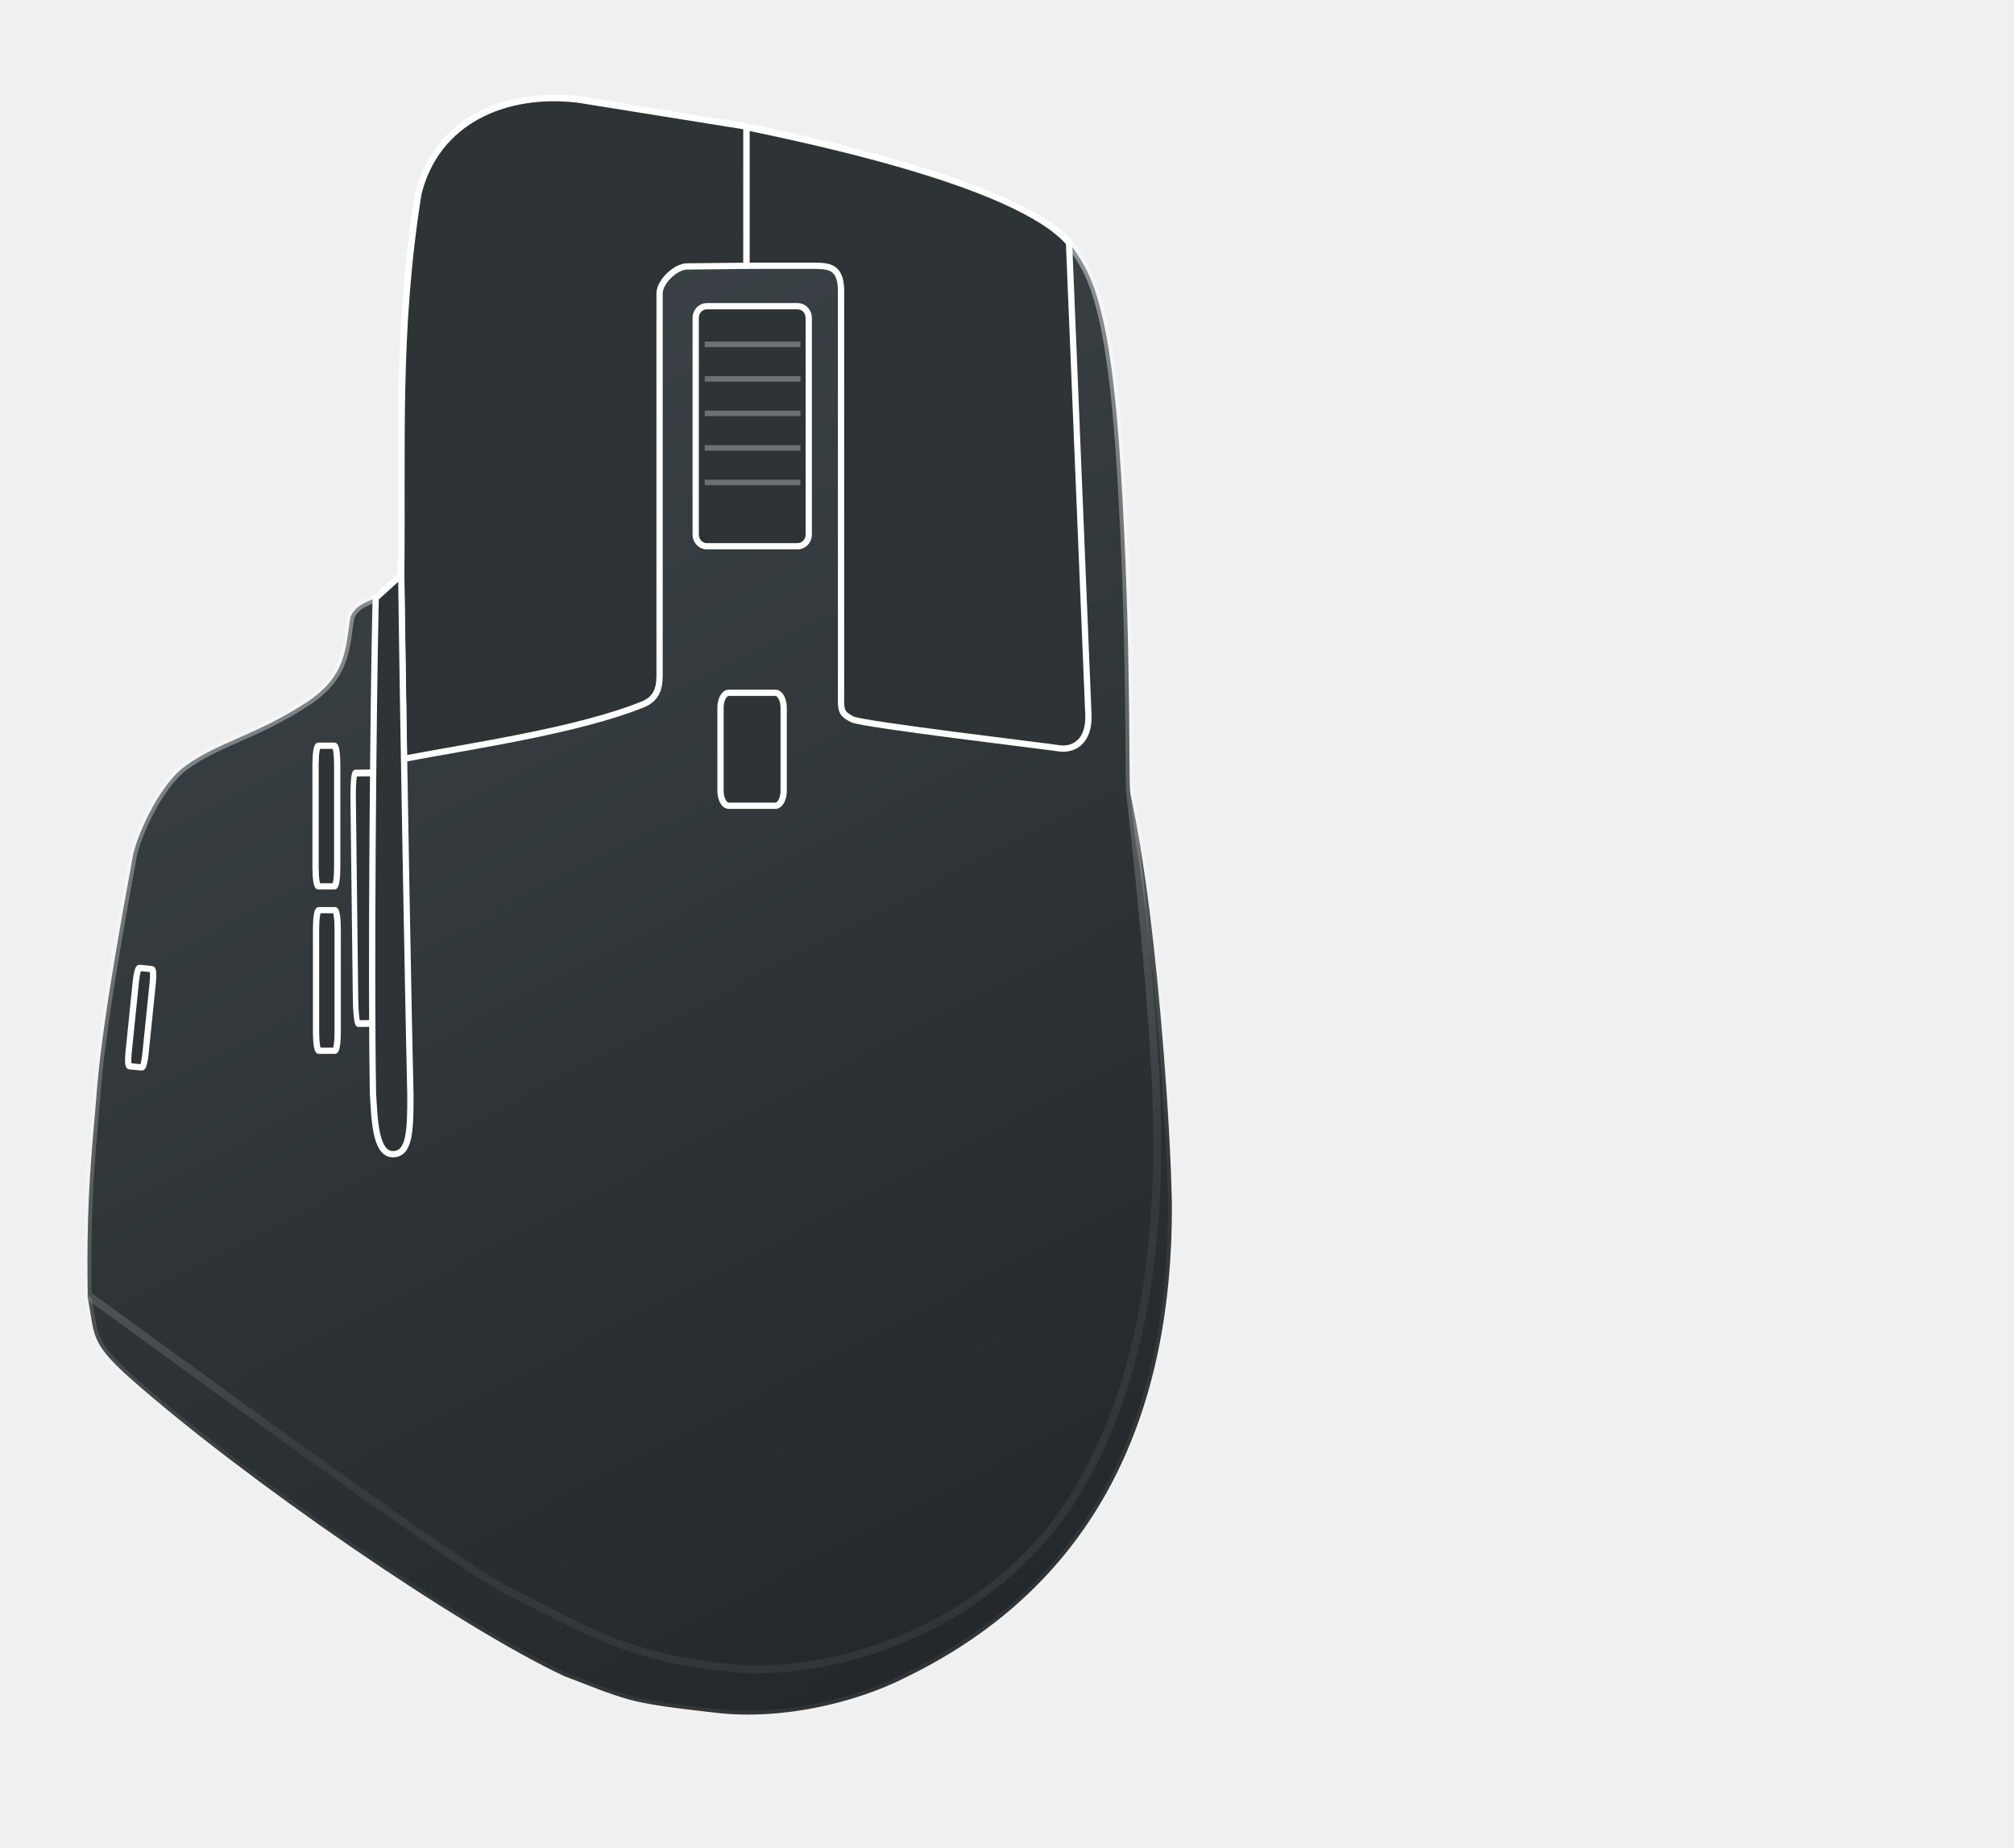
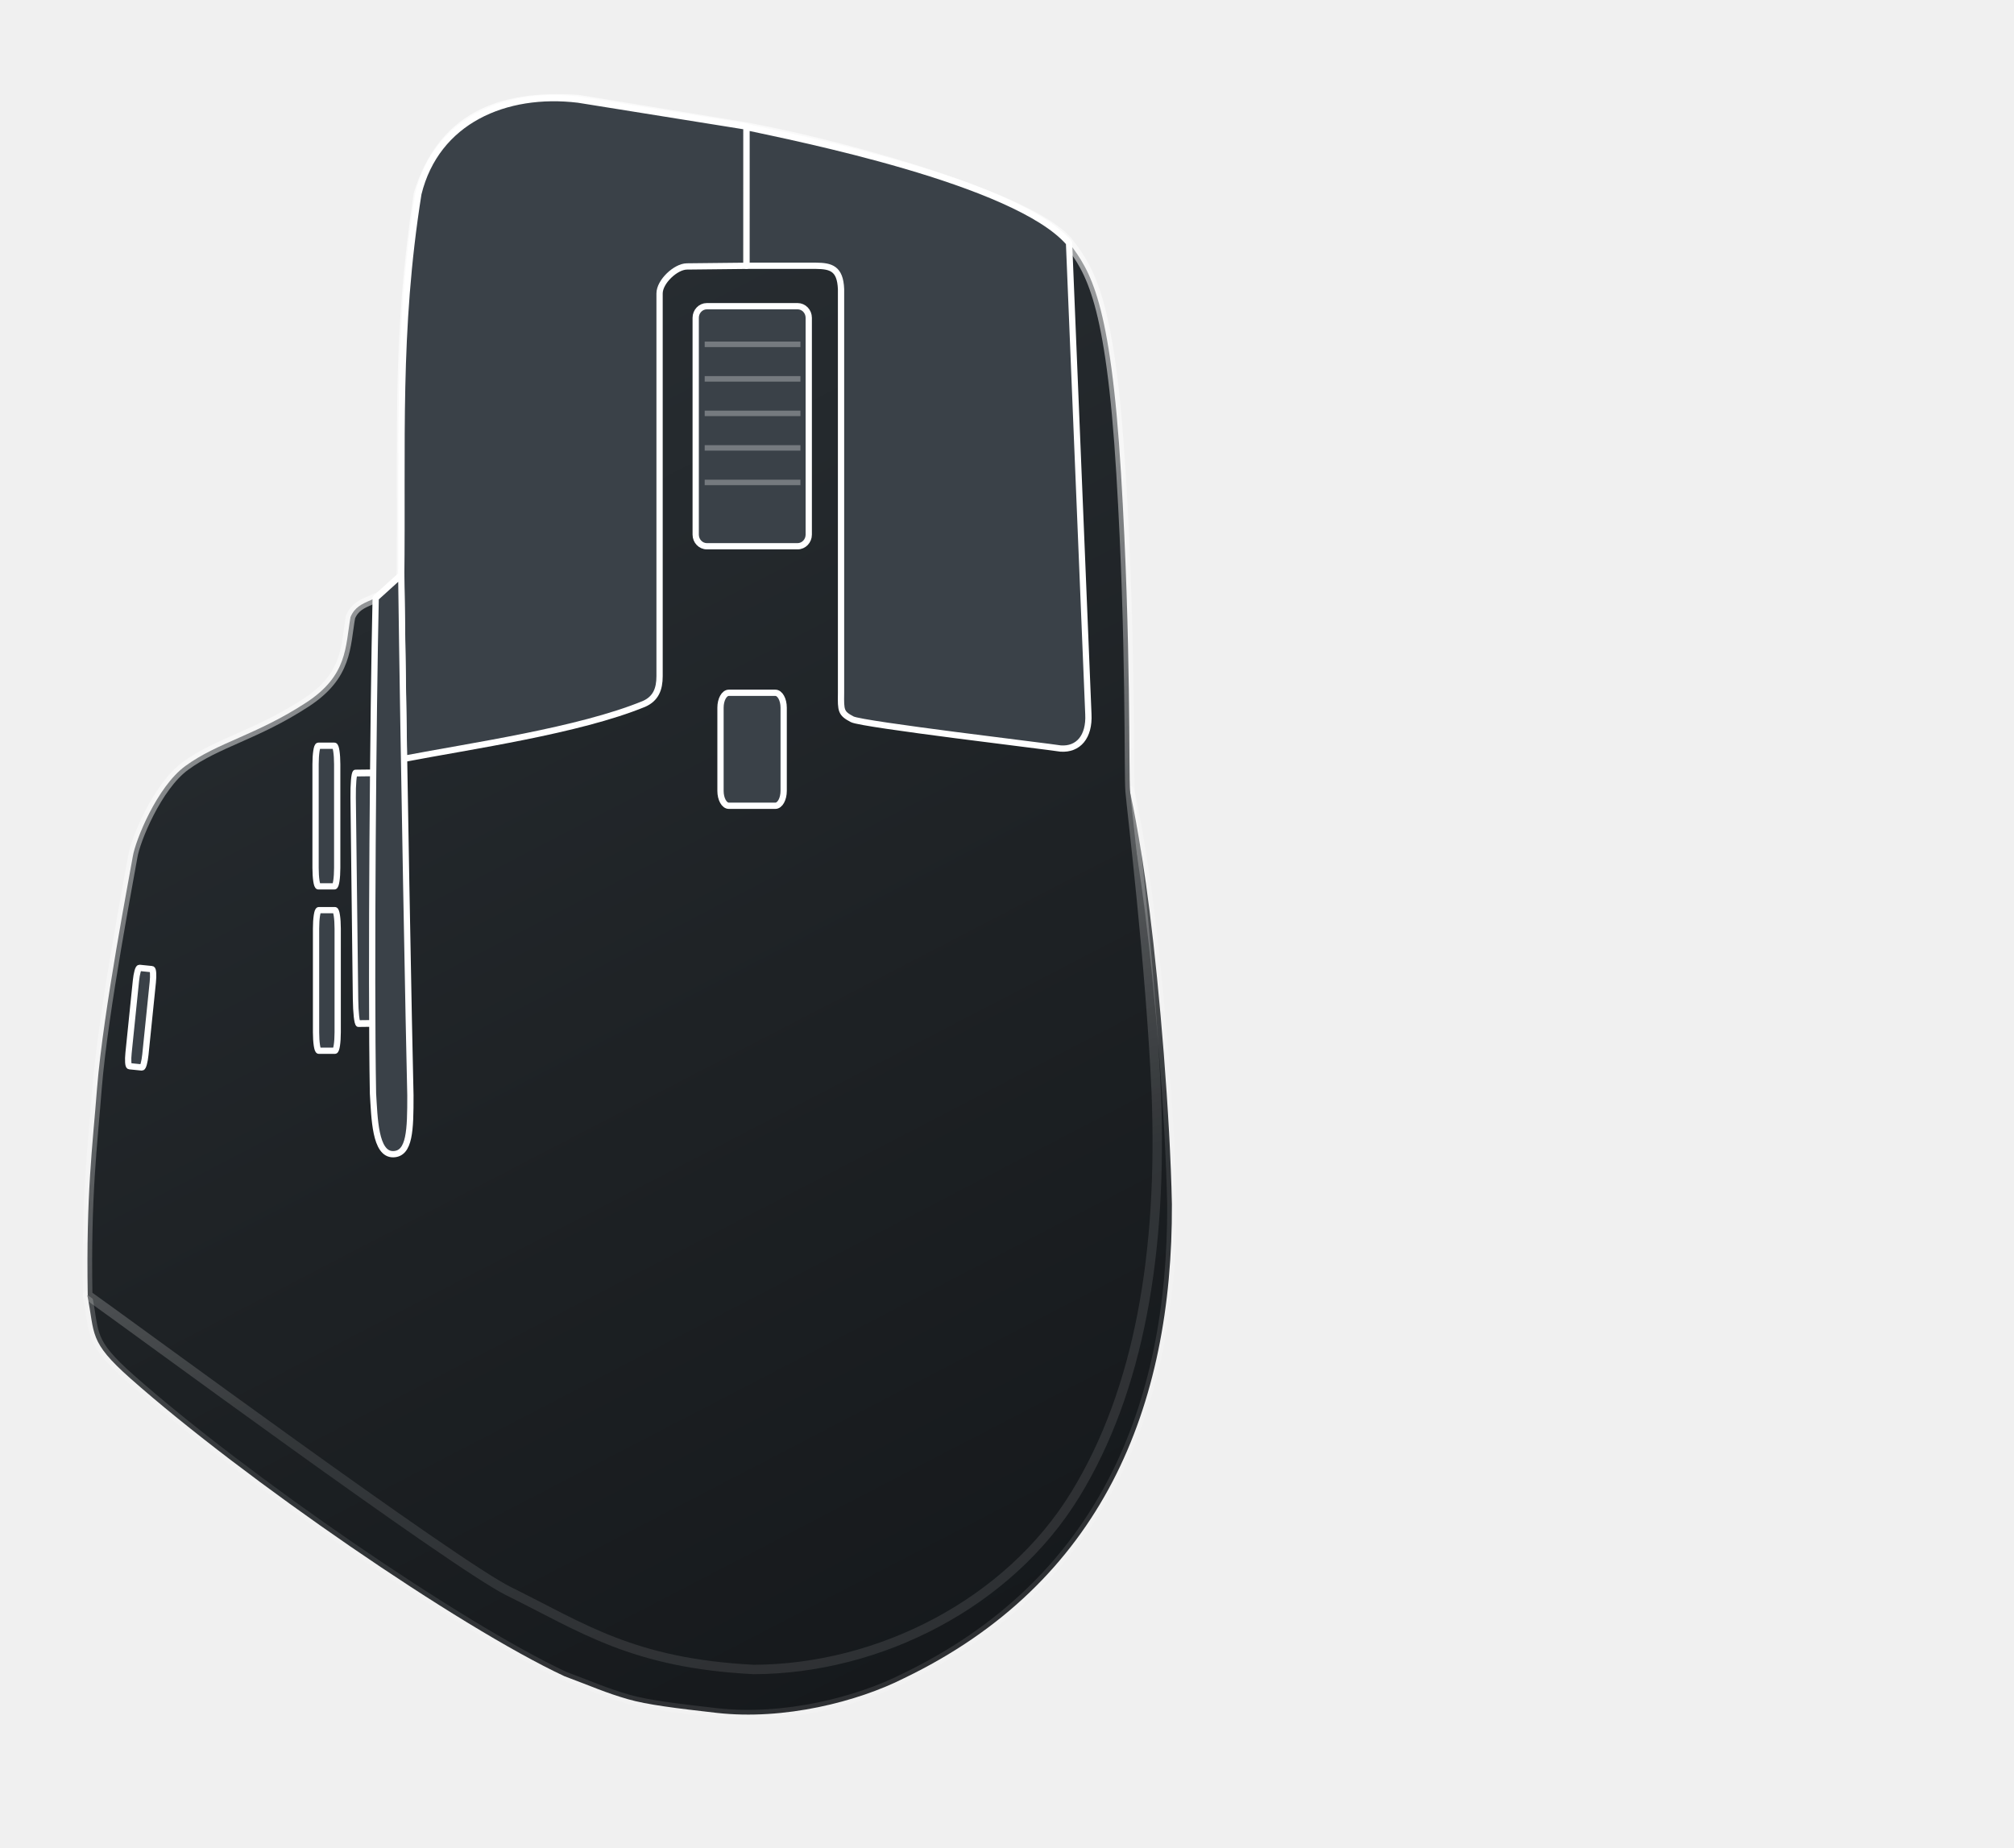
<svg xmlns="http://www.w3.org/2000/svg" width="485" height="445" viewBox="0 0 128.323 117.74" version="1.1" id="mouse">
  <defs>
    <linearGradient id="body-shade" x1="18" y1="186" x2="72" y2="290" gradientUnits="userSpaceOnUse">
-       <stop offset="0" stop-color="#40474d" />
-       <stop offset="0.55" stop-color="#2e3436" />
-       <stop offset="1" stop-color="#212528" />
+       <stop offset="0" stop-color="#2b3136" />
+       <stop offset="0.55" stop-color="#1e2225" />
+       <stop offset="1" stop-color="#14171a" />
    </linearGradient>
    <linearGradient id="rim-light" x1="20" y1="186" x2="46" y2="262" gradientUnits="userSpaceOnUse">
-       <stop offset="0" stop-color="#ffffff" stop-opacity="0.6" />
-       <stop offset="1" stop-color="#ffffff" stop-opacity="0.06" />
+       <stop offset="0" stop-color="#ffffff" stop-opacity="0.75" />
+       <stop offset="1" stop-color="#ffffff" stop-opacity="0.10" />
    </linearGradient>
  </defs>
-   <g id="device" transform="translate(0,-179.2602)" fill="#2e3436" stroke="#ffffff" stroke-width="0.4" stroke-linejoin="round">
-     <g id="body" fill="url(#body-shade)" stroke="url(#rim-light)" stroke-width="0.5" stroke-linejoin="round">
+   <g id="device" transform="translate(0,-179.2602)" fill="#3a4148" stroke="#ffffff" stroke-width="0.4" stroke-linejoin="round">
+     <g id="body" fill="url(#body-shade)" stroke="url(#rim-light)" stroke-width="0.6" stroke-linejoin="round">
      <path id="body-bottom" d="m 5.567,261.81 c 0.496,2.471 0.056,2.903 2.738,5.277 7.227,6.398 20.922,15.825 27.652,18.974 1.86,0.695 2.587,1.041 4.032,1.462 1.22,0.355 3.11,0.587 5.663,0.876 4.324,0.49 9.01,-0.724 11.944,-2.205 12.629,-6.079 17.127,-17.286 17.072,-30.201 -0.117,-5.696 -0.785,-13.647 -1.42,-18.675 -0.635,-5.028 -1.27,-7.684 -1.27,-7.684 z" />
      <path id="body-top" d="m 22.335,218.569 c -0.337,1.905 -0.172,3.727 -2.83,5.46 -3.201,2.087 -5.623,2.525 -7.695,4.039 -1.801,1.316 -3.182,4.732 -3.349,5.768 -0.167,1.036 -1.878,9.804 -2.279,14.782 -0.284,3.668 -0.701,6.706 -0.592,13.168 2.645,1.868 23.366,17.159 26.821,18.863 4.72,2.328 7.903,4.592 15.616,4.986 7.975,-0.03 16.227,-4.189 20.491,-11.156 4.077,-6.663 5.557,-15.428 5.153,-25.62 -0.367,-8.152 -1.566,-17.965 -1.666,-19.168 -0.1,-1.203 0.078,-9.428 -0.579,-20.27 -0.668,-11.025 -1.958,-12.892 -3.311,-14.688 -2.012,-2.672 -13.298,-6.004 -20.547,-7.373 l -10.723,-1.753 c -5.092,-0.358 -8.68,1.189 -10.186,6.002 -1.423,9.423 -0.981,15.244 -1.096,24.624 -1.38,1.493 -2.707,1.101 -3.226,2.337 z" />
    </g>
    <rect id="button6" x="45.907" y="223.403" width="4.025" height="7.199" rx="0.53" ry="0.95" />
    <rect id="button4" x="20.106" y="226.777" width="1.379" height="8.959" rx="0.18" ry="1.18" />
    <rect id="button3" x="20.137" y="237.252" width="1.379" height="8.959" rx="0.18" ry="1.18" />
    <rect id="button5" x="33.254" y="238.77" width="1.078" height="6.298" rx="0.14" ry="0.83" transform="rotate(5.849313)" />
    <rect id="hwheel" transform="matrix(0.8634282,-0.01022175,0.0127429,1.076389,72.06008,-20.50316) rotate(-90)" x="-245.602" y="-60.825" width="14.829" height="3.751" rx="1.46" ry="0.18" />
    <path id="button0" d="m 26.657,191.608 c -1.399,8.787 -0.989,15.834 -1.096,24.624 l 0.173,11.379 c 4.239,-0.814 11.144,-1.795 15.3,-3.501 0.746,-0.33 0.991,-0.934 0.991,-1.764 v -24.388 c 0,-0.752 1.027,-1.713 1.737,-1.721 l 3.802,-0.041 0.001,-8.87 -10.723,-1.719 c -4.633,-0.557 -9.039,1.342 -10.186,6.002 z" />
    <path id="button1" d="m 47.566,187.359 -0.001,8.836 h 4.43 c 0.944,0.01 1.542,0.163 1.592,1.491 v 25.741 c -0.016,1.126 -0.013,1.283 0.714,1.665 0.634,0.332 12.505,1.732 13.273,1.862 1.136,0.083 1.844,-0.755 1.772,-2.184 l -1.232,-30.036 c -3.391,-3.927 -17.568,-6.728 -20.547,-7.373 z" />
    <rect id="button2" x="44.327" y="198.77" width="7.203" height="15.295" rx="0.71" ry="0.74" />
    <path id="thumb-groove" d="m 23.937,217.363 c -0.16,6.922 -0.309,24.177 -0.172,31.572 0.097,1.542 0.126,3.887 1.288,3.868 1.062,-0.018 1.098,-1.552 1.096,-3.745 -0.081,-3.093 -0.44,-22.043 -0.583,-33.172 z" />
    <g id="wheel-texture" fill="none" stroke="#ffffff" stroke-opacity="0.3" stroke-width="0.35">
      <path d="M 44.9,201.2 H 51.0 M 44.9,203.4 H 51.0 M 44.9,205.6 H 51.0 M 44.9,207.8 H 51.0 M 44.9,210.0 H 51.0" />
    </g>
  </g>
  <g id="anchors" display="none" fill="#e5484d">
    <circle id="button0-anchor" cx="34.382" cy="38.154" r="0.8" />
    <circle id="button1-anchor" cx="61.127" cy="17.119" r="0.8" />
    <circle id="button2-anchor" cx="47.740" cy="27.703" r="0.8" />
    <circle id="button3-anchor" cx="20.827" cy="62.472" r="0.8" />
    <circle id="button4-anchor" cx="20.796" cy="51.997" r="0.8" />
    <circle id="button5-anchor" cx="8.962" cy="64.842" r="0.8" />
    <circle id="button6-anchor" cx="47.921" cy="47.742" r="0.8" />
  </g>
  <g id="leaders" />
</svg>
